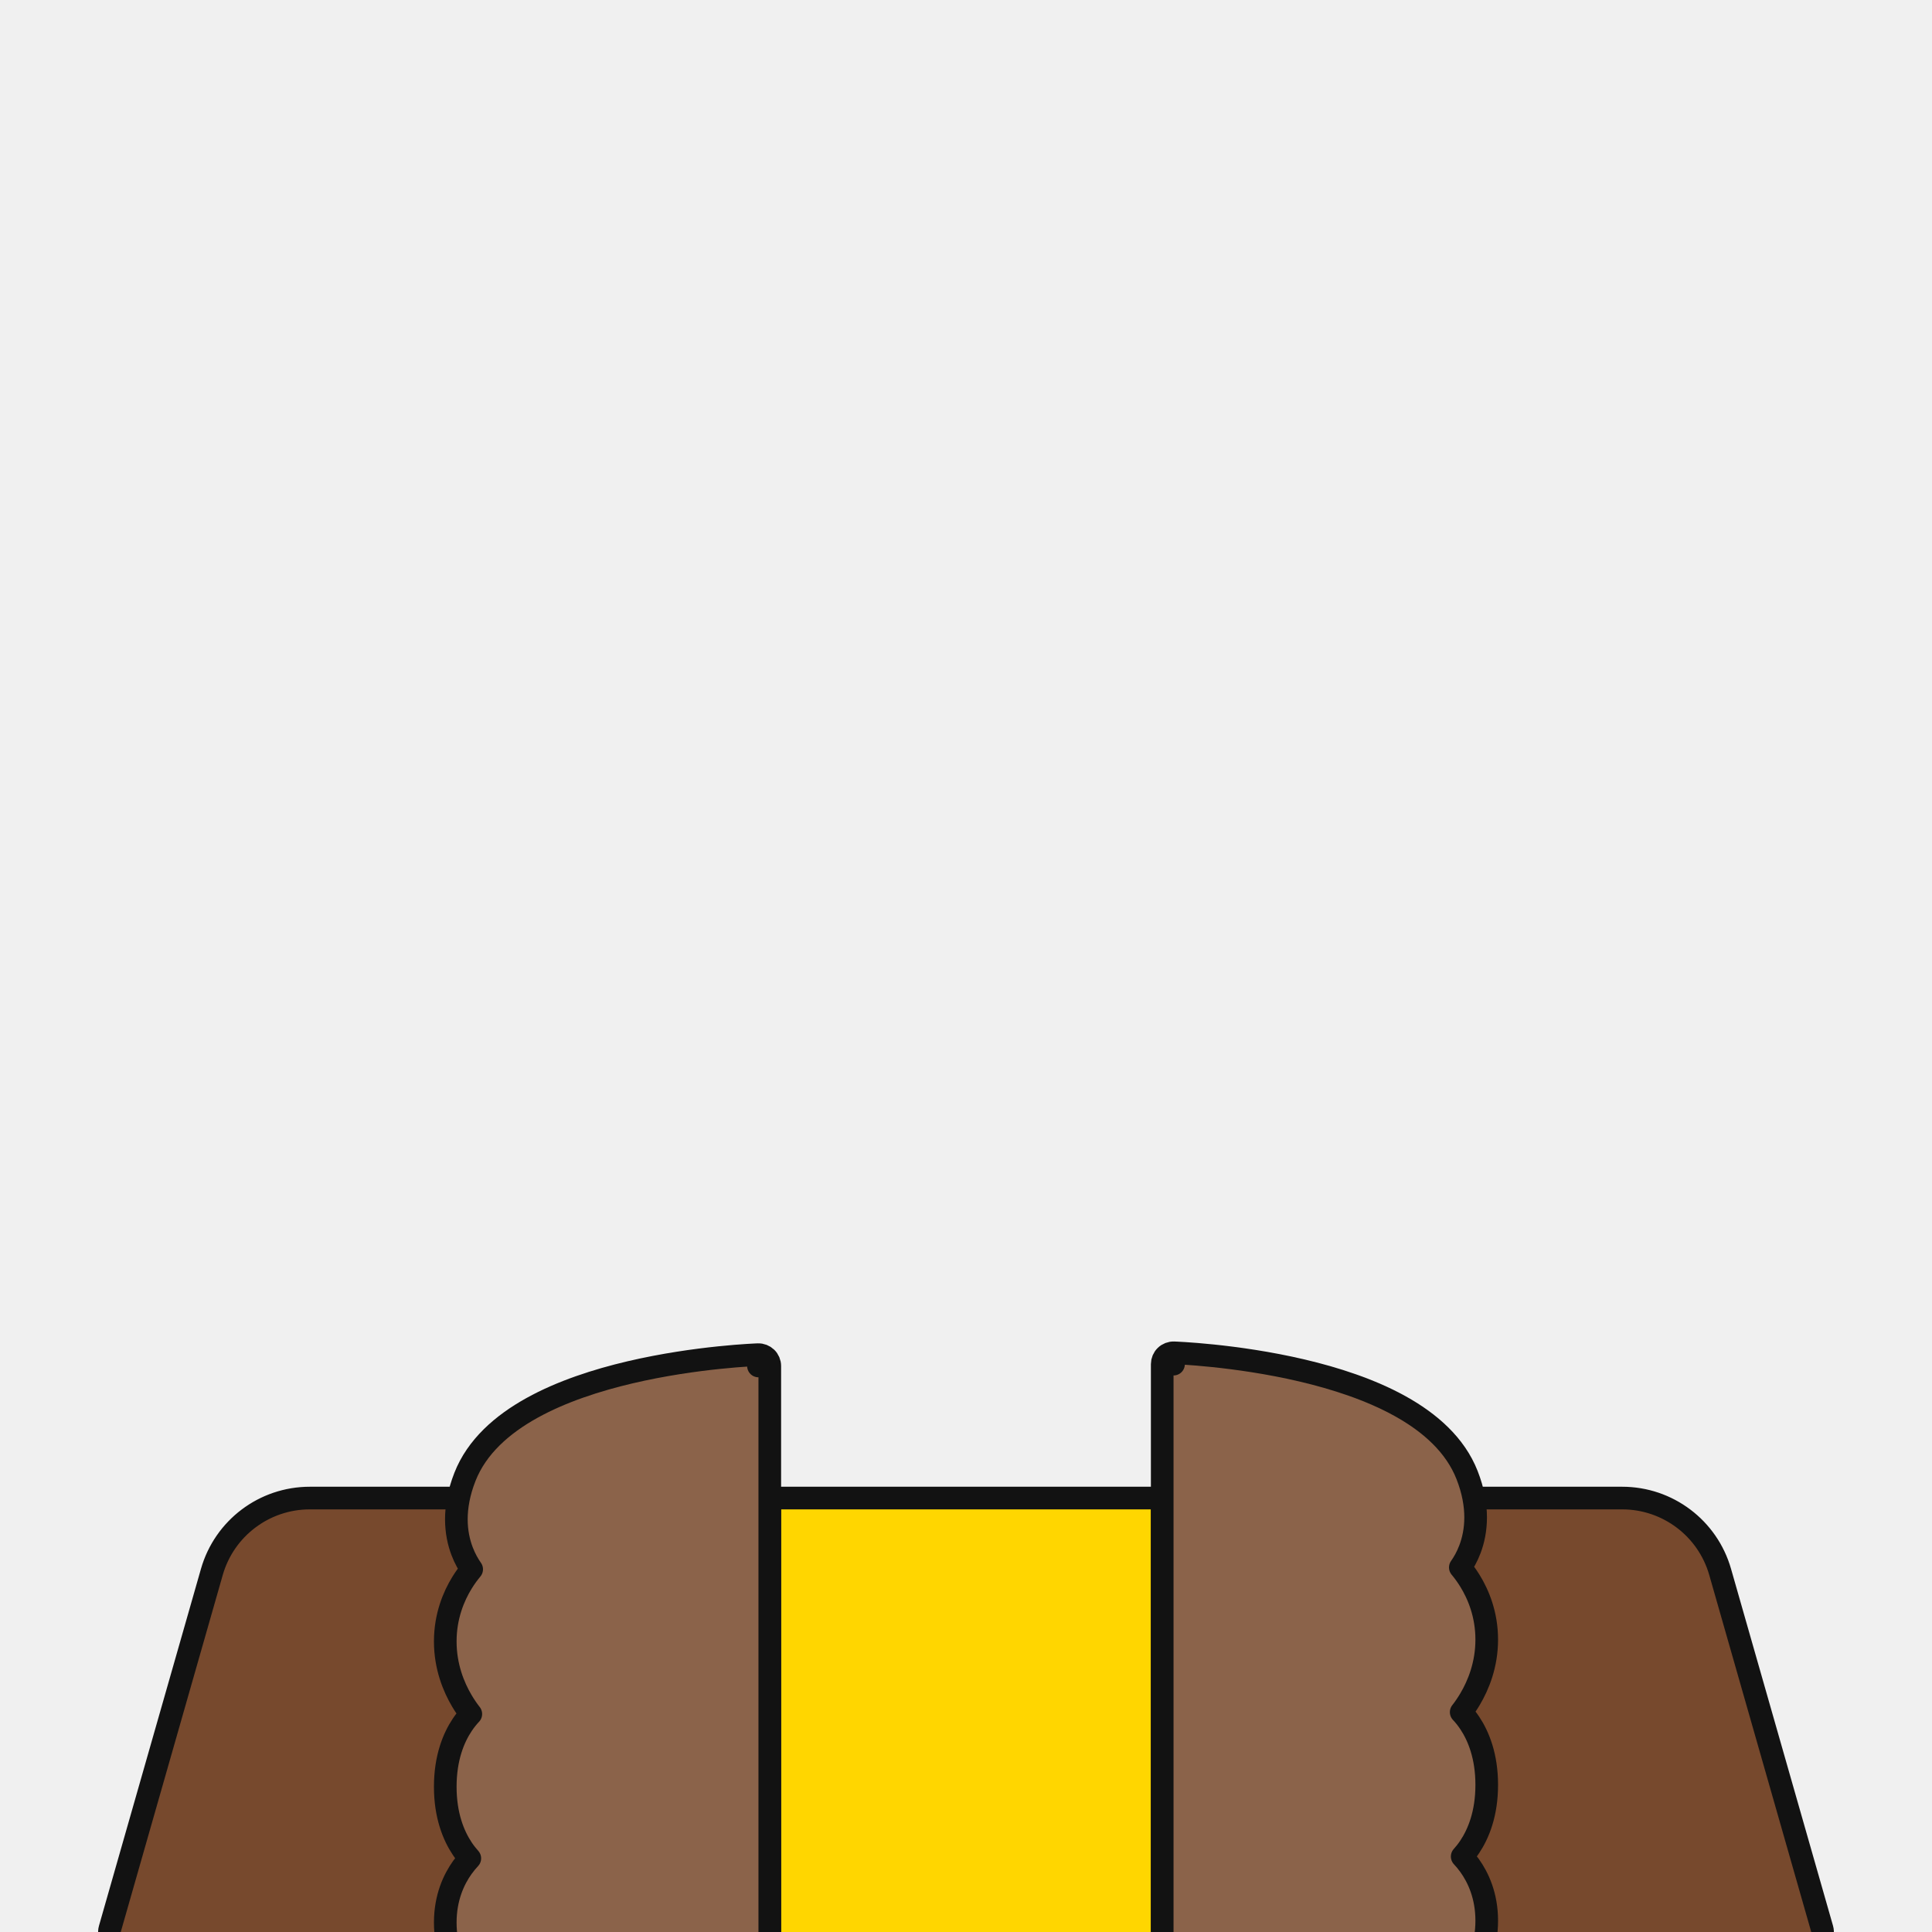
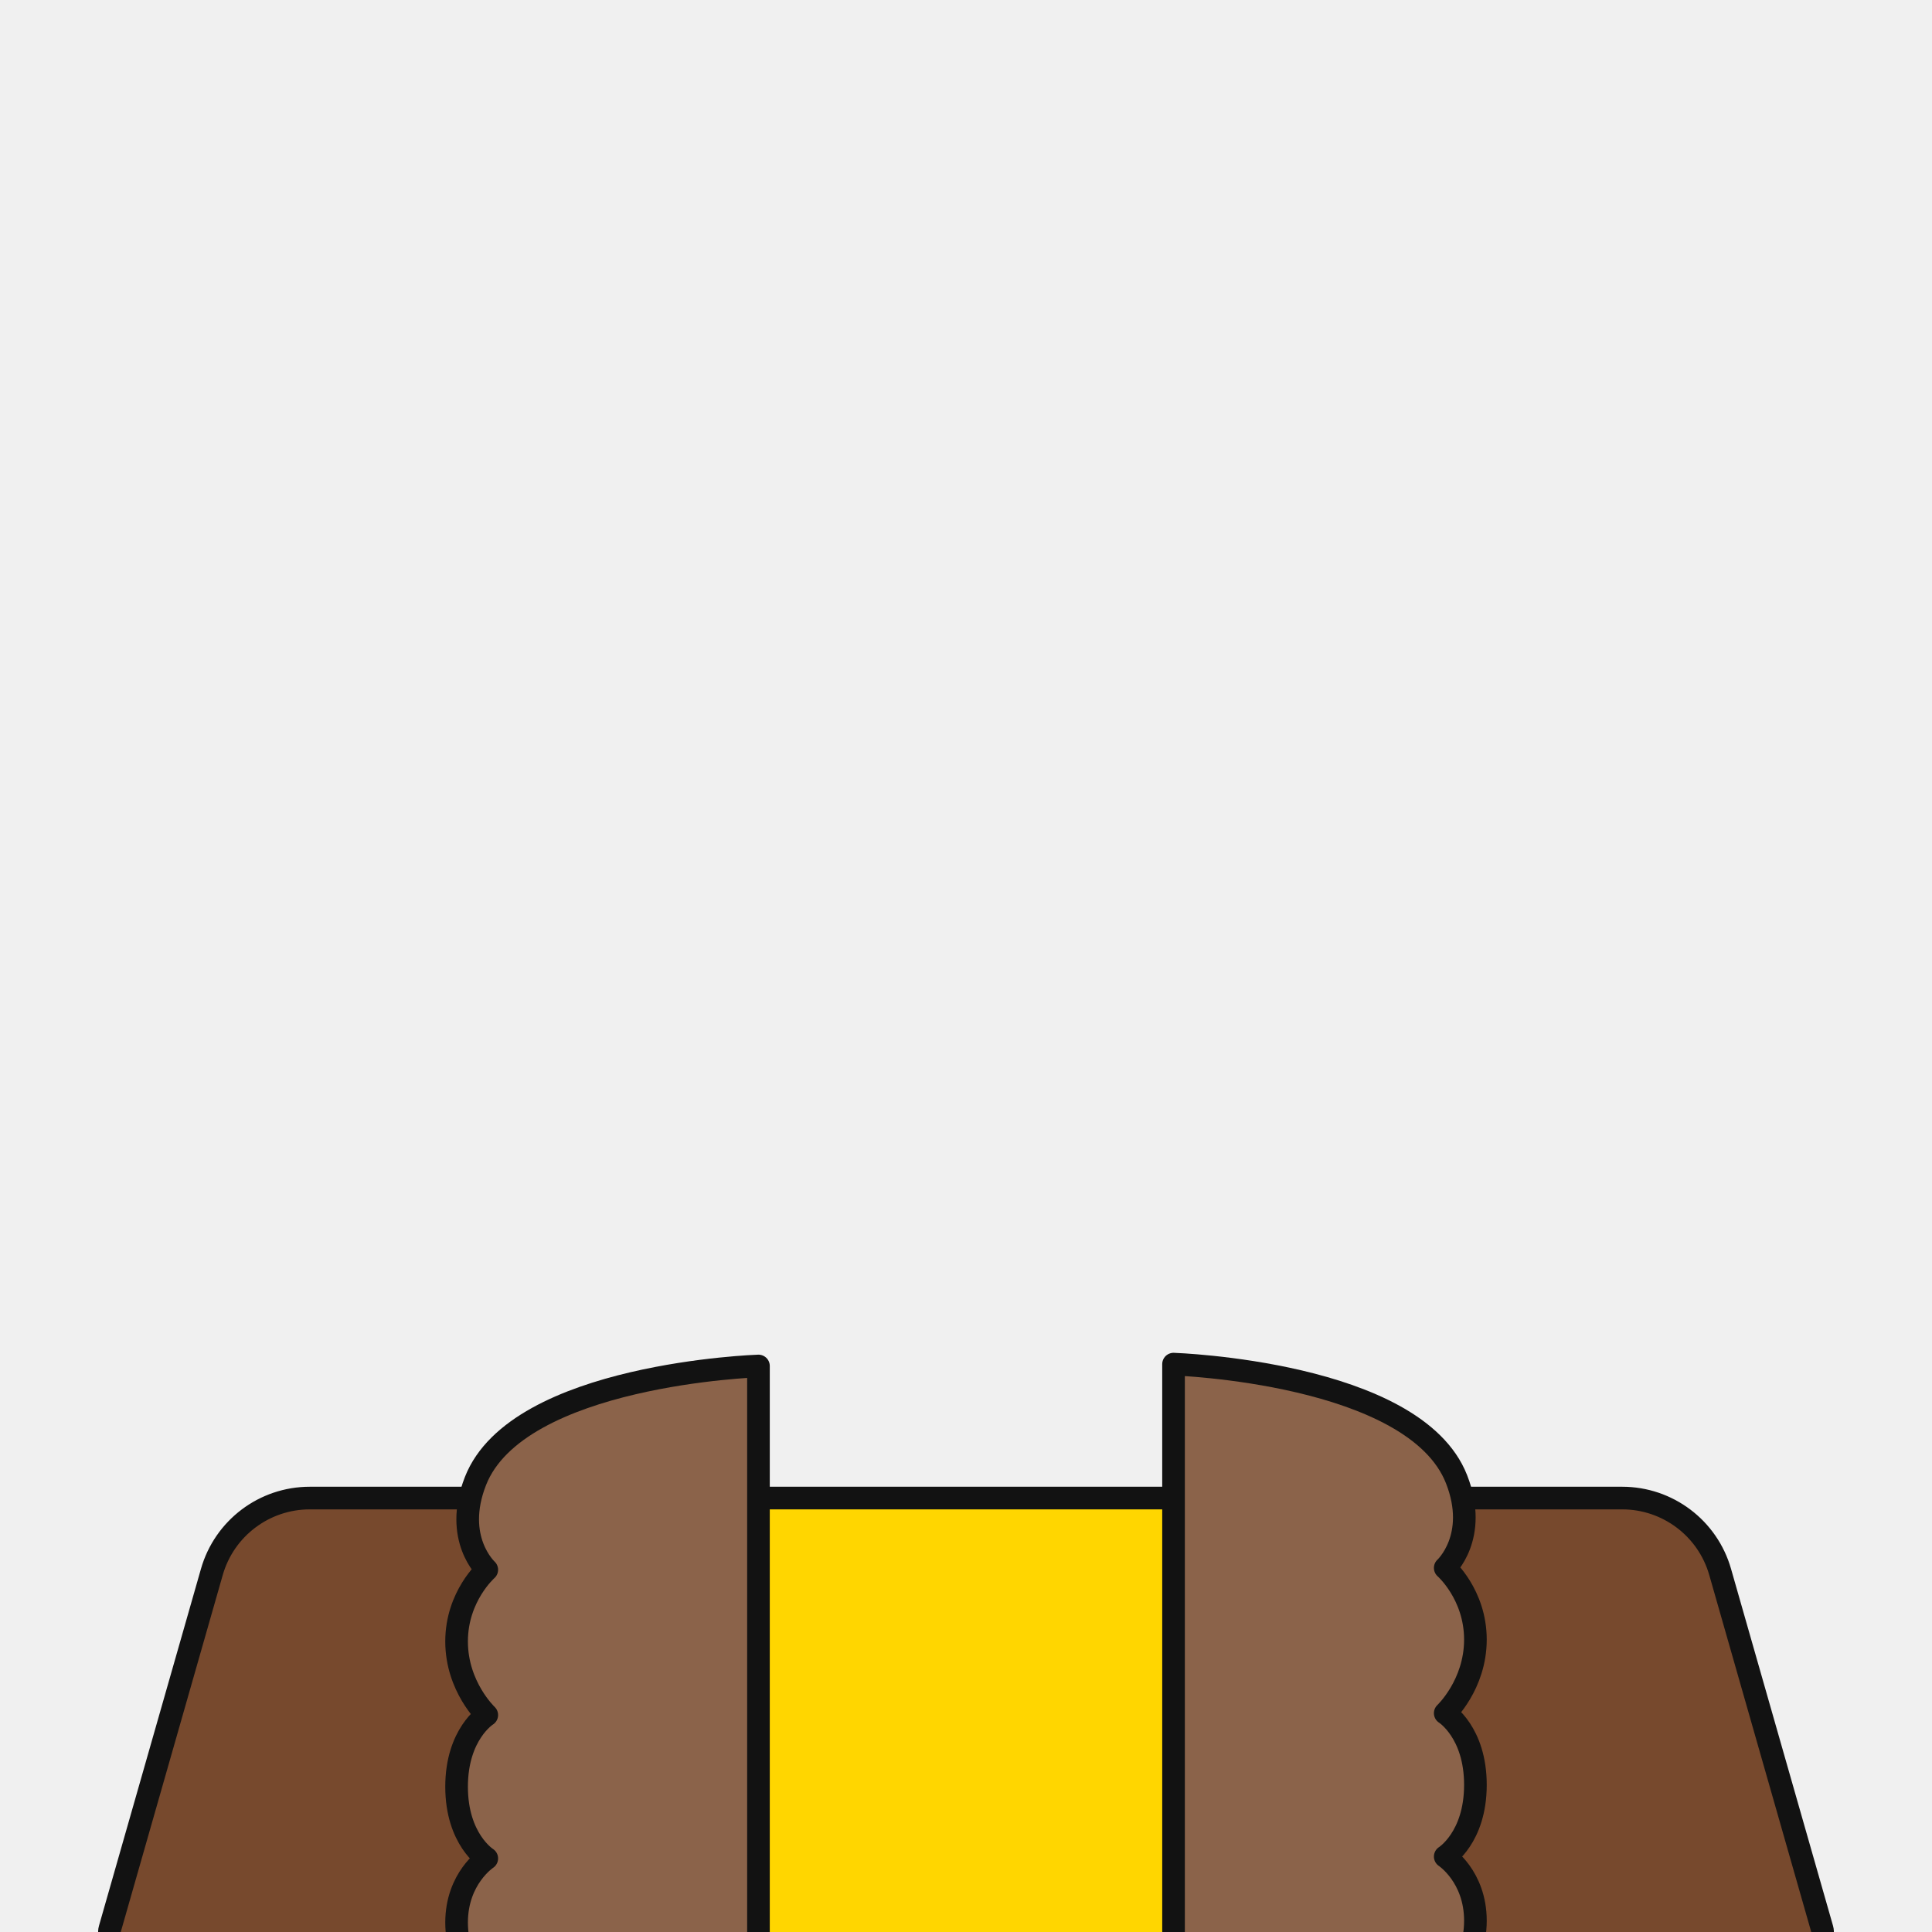
<svg xmlns="http://www.w3.org/2000/svg" width="512" height="512" viewBox="0 0 512 512" fill="none">
  <g clip-path="url(#clip0_1672_5189)">
    <path d="M186.962 399.524C186.962 399.523 186.962 399.522 186.962 399.521M186.962 399.524L186.962 399.521C186.962 399.523 186.962 399.524 184 400L186.962 399.521M186.962 399.524L186.965 399.539C186.968 399.557 186.973 399.588 186.981 399.632C186.997 399.721 187.022 399.859 187.059 400.046C187.133 400.418 187.252 400.98 187.426 401.703C187.775 403.151 188.346 405.243 189.224 407.763C190.982 412.813 193.955 419.535 198.806 426.242C208.43 439.55 225.566 453 256 453C286.434 453 303.57 439.55 313.194 426.242C318.045 419.535 321.018 412.813 322.776 407.763C323.654 405.243 324.225 403.151 324.574 401.703C324.748 400.98 324.867 400.418 324.941 400.046C324.978 399.859 325.004 399.721 325.019 399.632C325.027 399.588 325.033 399.557 325.036 399.539L325.038 399.524L325.039 399.521M186.962 399.524L325.039 399.521M186.962 399.521C186.726 398.068 185.472 397 184 397H82.103C70.048 397 59.454 404.991 56.142 416.583L29.115 511.176C28.857 512.081 29.038 513.055 29.605 513.807C30.172 514.558 31.059 515 32 515H480C480.941 515 481.828 514.558 482.395 513.807C482.962 513.055 483.143 512.081 482.885 511.176L455.858 416.583C452.546 404.991 441.952 397 429.897 397H328C326.528 397 325.273 398.068 325.039 399.521M186.962 399.521L325.039 399.521" fill="#77492D" stroke="#121212" stroke-width="6" stroke-linecap="round" stroke-linejoin="round" />
-     <rect x="204" y="397" width="104" height="118" fill="#FFD600" stroke="#121212" stroke-width="6" stroke-linecap="round" stroke-linejoin="round" />
-     <path d="M204 362C204 361.187 203.67 360.409 203.086 359.844C202.502 359.279 201.714 358.975 200.902 359.002L201 362C200.902 359.002 200.901 359.002 200.9 359.002L200.896 359.002L200.885 359.002L200.845 359.004C200.811 359.005 200.761 359.007 200.697 359.009C200.569 359.014 200.381 359.022 200.138 359.034C199.652 359.057 198.944 359.094 198.043 359.151C196.24 359.266 193.661 359.462 190.535 359.787C184.291 360.435 175.826 361.602 166.985 363.676C158.166 365.746 148.843 368.749 140.955 373.127C133.091 377.491 126.343 383.395 123.206 391.406C119.931 399.772 120.695 406.415 122.448 411.049C123.222 413.095 124.172 414.709 124.998 415.879C124.24 416.784 123.341 417.972 122.445 419.428C120.232 423.024 118 428.313 118 435.001C118 441.68 120.227 447.081 122.419 450.78C123.238 452.162 124.059 453.318 124.77 454.229C124.064 454.975 123.281 455.921 122.504 457.087C120.186 460.564 118 465.89 118 473.501C118 481.112 120.186 486.438 122.504 489.915C123.185 490.936 123.871 491.789 124.505 492.487C123.892 493.138 123.227 493.921 122.564 494.843C120.26 498.047 118 502.898 118 509.501C118 516.08 120.244 521.255 122.466 524.762C123.577 526.516 124.692 527.867 125.541 528.791C125.966 529.254 126.327 529.613 126.592 529.863C126.724 529.989 126.832 530.088 126.912 530.159C126.952 530.195 126.986 530.224 127.011 530.246L127.044 530.275L127.056 530.285L127.061 530.289L127.063 530.291C127.064 530.292 127.065 530.293 129 528L127.065 530.293C127.607 530.75 128.292 531 129 531H201C202.657 531 204 529.657 204 528V362Z" fill="#8B634A" stroke="#121212" stroke-width="6" stroke-linecap="round" stroke-linejoin="round" />
-     <path d="M308 361.51C308 360.697 308.33 359.919 308.914 359.354C309.498 358.789 310.286 358.485 311.098 358.511L311 361.51C311.098 358.511 311.099 358.511 311.1 358.511L311.104 358.512L311.115 358.512L311.155 358.513C311.189 358.515 311.239 358.516 311.303 358.519C311.431 358.524 311.619 358.532 311.862 358.544C312.348 358.567 313.056 358.604 313.957 358.661C315.76 358.776 318.339 358.972 321.465 359.297C327.709 359.945 336.174 361.111 345.015 363.186C353.834 365.256 363.157 368.259 371.045 372.636C378.909 377 385.657 382.905 388.794 390.916C392.069 399.282 391.305 405.925 389.552 410.559C388.778 412.605 387.828 414.219 387.002 415.389C387.76 416.294 388.659 417.482 389.555 418.938C391.768 422.534 394 427.823 394 434.511C394 441.19 391.773 446.591 389.581 450.29C388.762 451.672 387.941 452.828 387.23 453.738C387.936 454.485 388.719 455.431 389.496 456.596C391.814 460.073 394 465.399 394 473.01C394 480.621 391.814 485.947 389.496 489.425C388.815 490.446 388.129 491.299 387.495 491.997C388.108 492.647 388.773 493.431 389.436 494.353C391.74 497.557 394 502.407 394 509.01C394 515.59 391.756 520.765 389.534 524.272C388.423 526.025 387.308 527.377 386.459 528.301C386.034 528.764 385.673 529.122 385.408 529.373C385.276 529.499 385.168 529.597 385.088 529.669C385.048 529.705 385.014 529.734 384.989 529.756L384.956 529.785L384.944 529.795L384.939 529.799L384.937 529.801C384.936 529.802 384.935 529.803 383 527.51L384.935 529.803C384.393 530.259 383.708 530.51 383 530.51H311C309.343 530.51 308 529.167 308 527.51V361.51Z" fill="#8B634A" stroke="#121212" stroke-width="6" stroke-linecap="round" stroke-linejoin="round" />
+     <rect x="198" y="397" width="116" height="118" fill="#FFD600" stroke="#121212" stroke-width="6" stroke-linecap="round" stroke-linejoin="round" />
+     <path d="M201 362C201 362 137.121 364.092 126 392.5C120.01 407.8 129 416.001 129 416.001C129 416.001 120.999 423.001 121 435.001C121.001 447.001 129 454.501 129 454.501C129 454.501 121 459.501 121 473.501C121 487.501 129 492.501 129 492.501C129 492.501 121 497.751 121 509.501C121 521.25 129 528 129 528H201V362Z" fill="#8B634A" stroke="#121212" stroke-width="6" stroke-linecap="round" stroke-linejoin="round" />
+     <path d="M311 361.51C311 361.51 374.879 363.602 386 392.01C391.99 407.31 383 415.51 383 415.51C383 415.51 391.001 422.51 391 434.51C390.999 446.51 383 454.01 383 454.01C383 454.01 391 459.01 391 473.01C391 487.01 383 492.01 383 492.01C383 492.01 391 497.261 391 509.01C391 520.76 383 527.51 383 527.51H311V361.51Z" fill="#8B634A" stroke="#121212" stroke-width="6" stroke-linecap="round" stroke-linejoin="round" />
  </g>
  <defs>
    <clipPath id="clip0_1672_5189">
      <rect width="512" height="512" fill="white" />
    </clipPath>
  </defs>
</svg>
